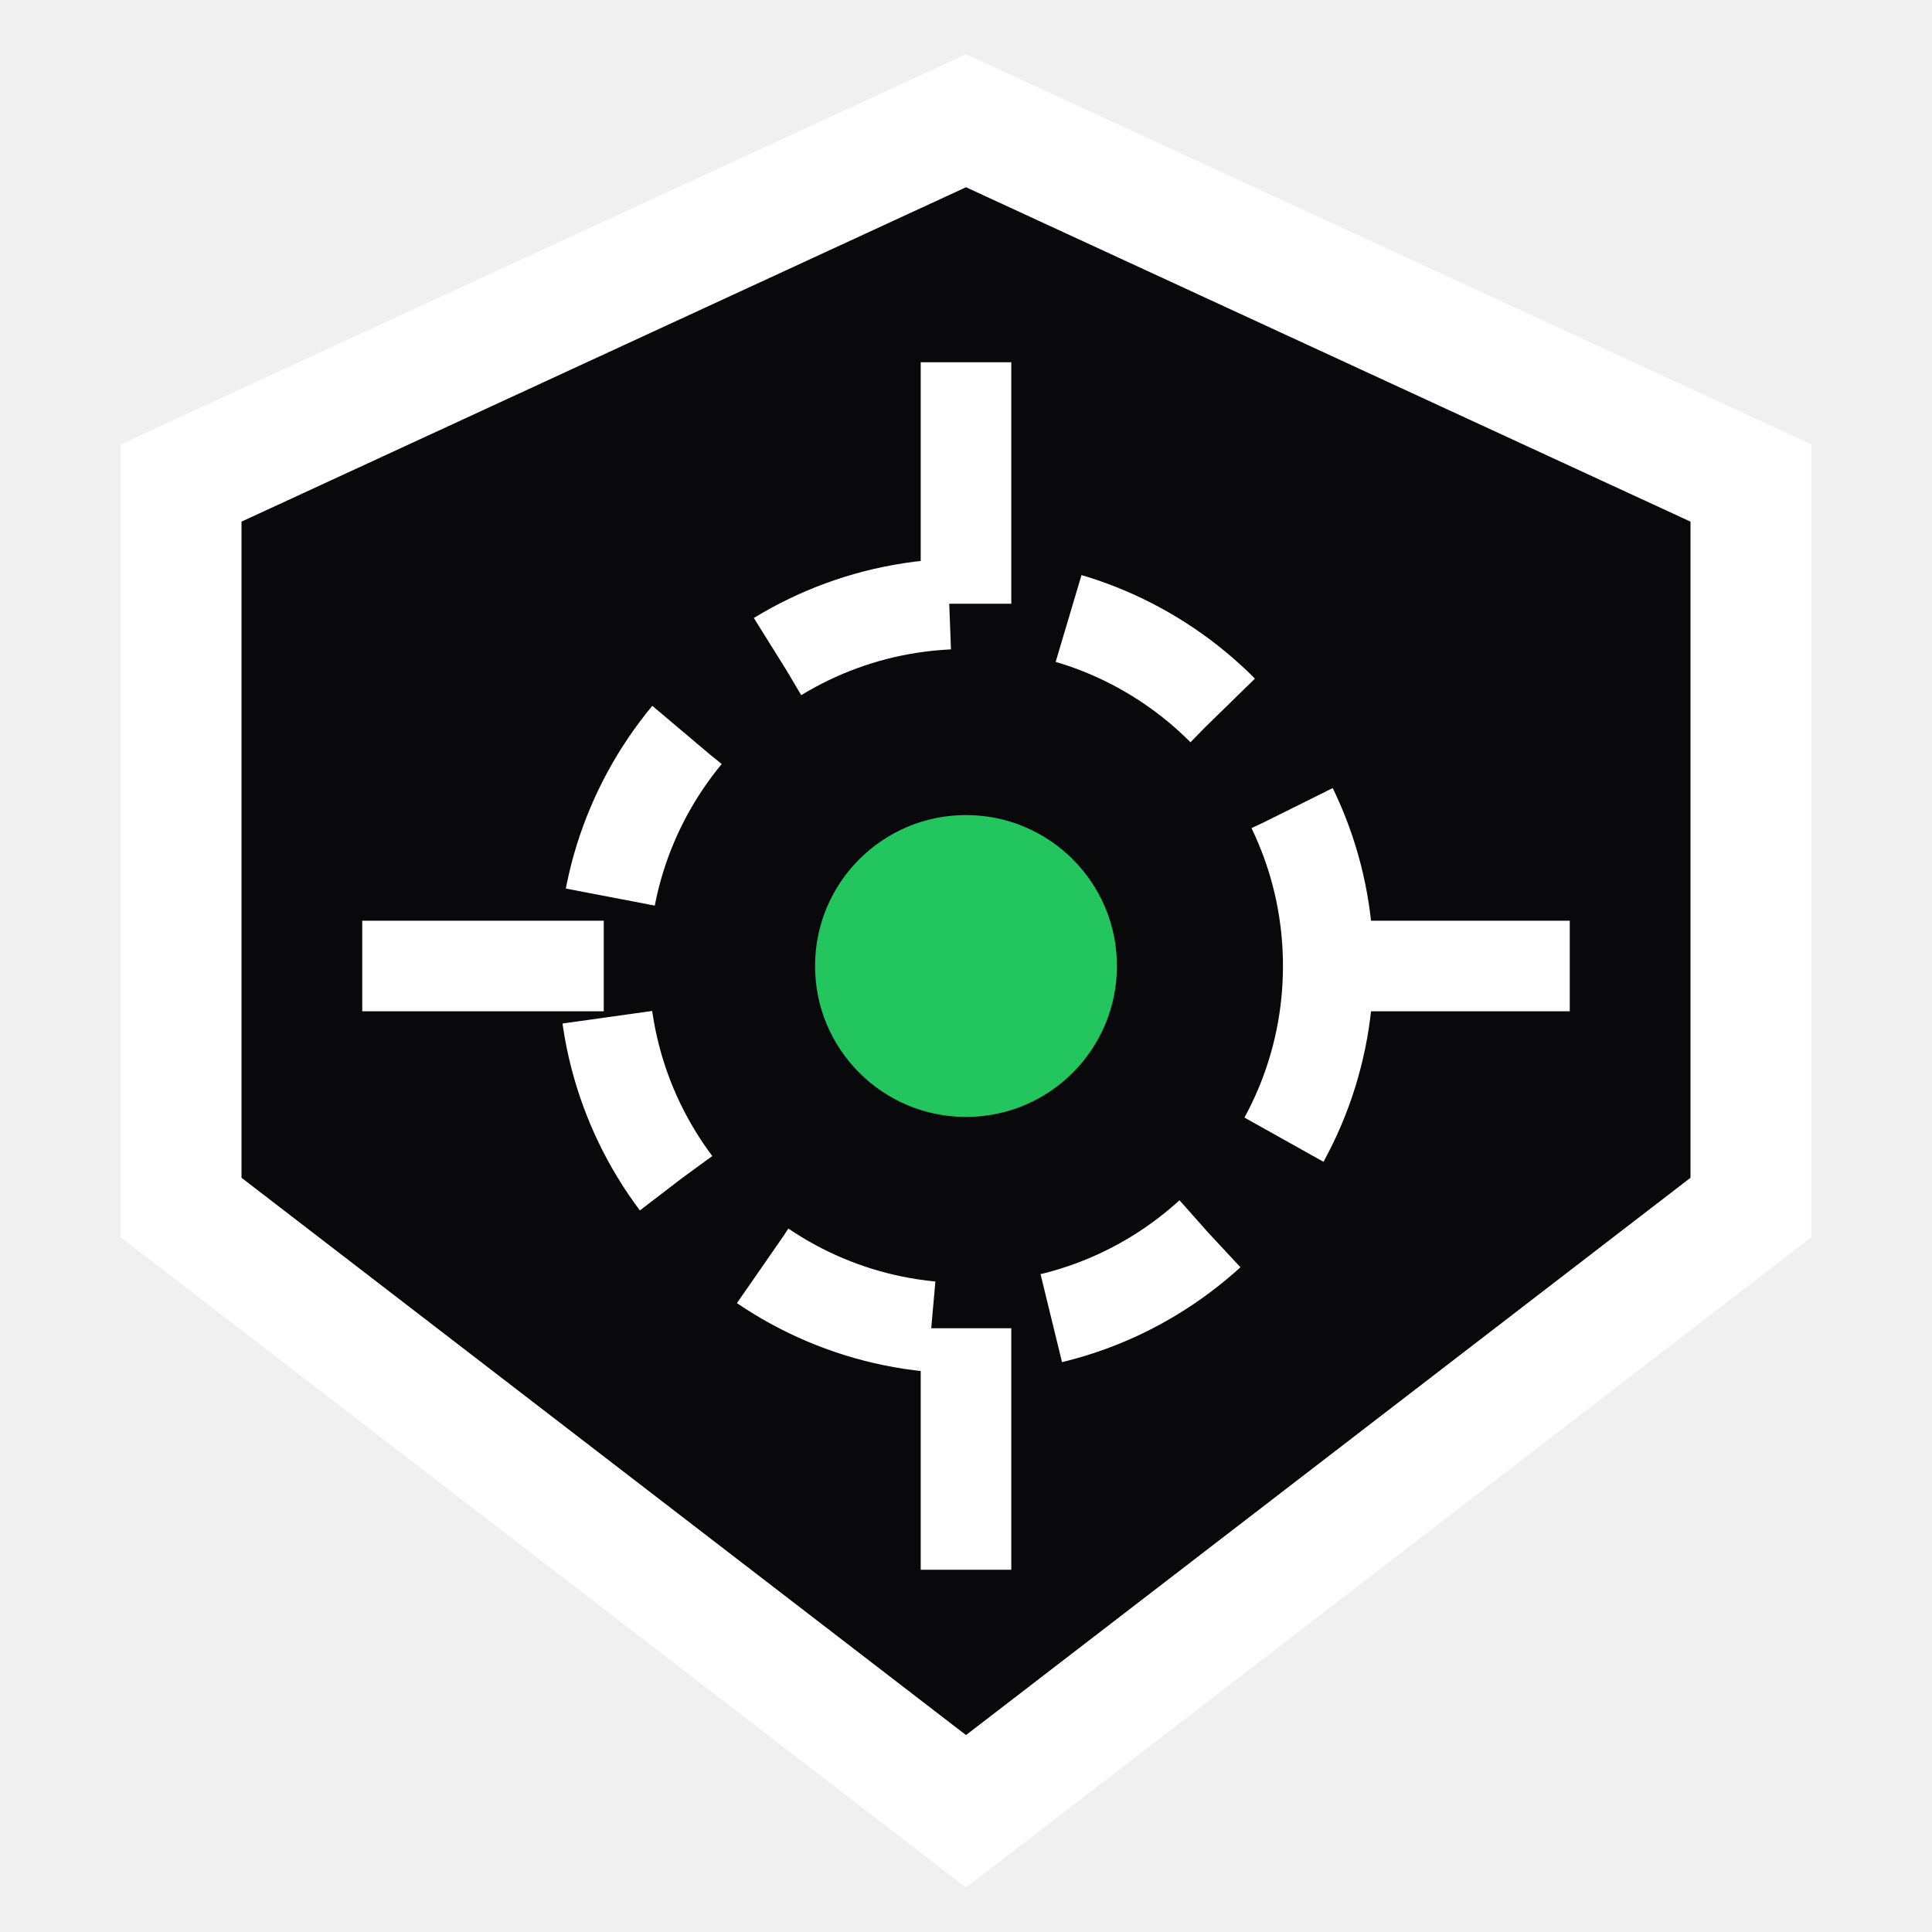
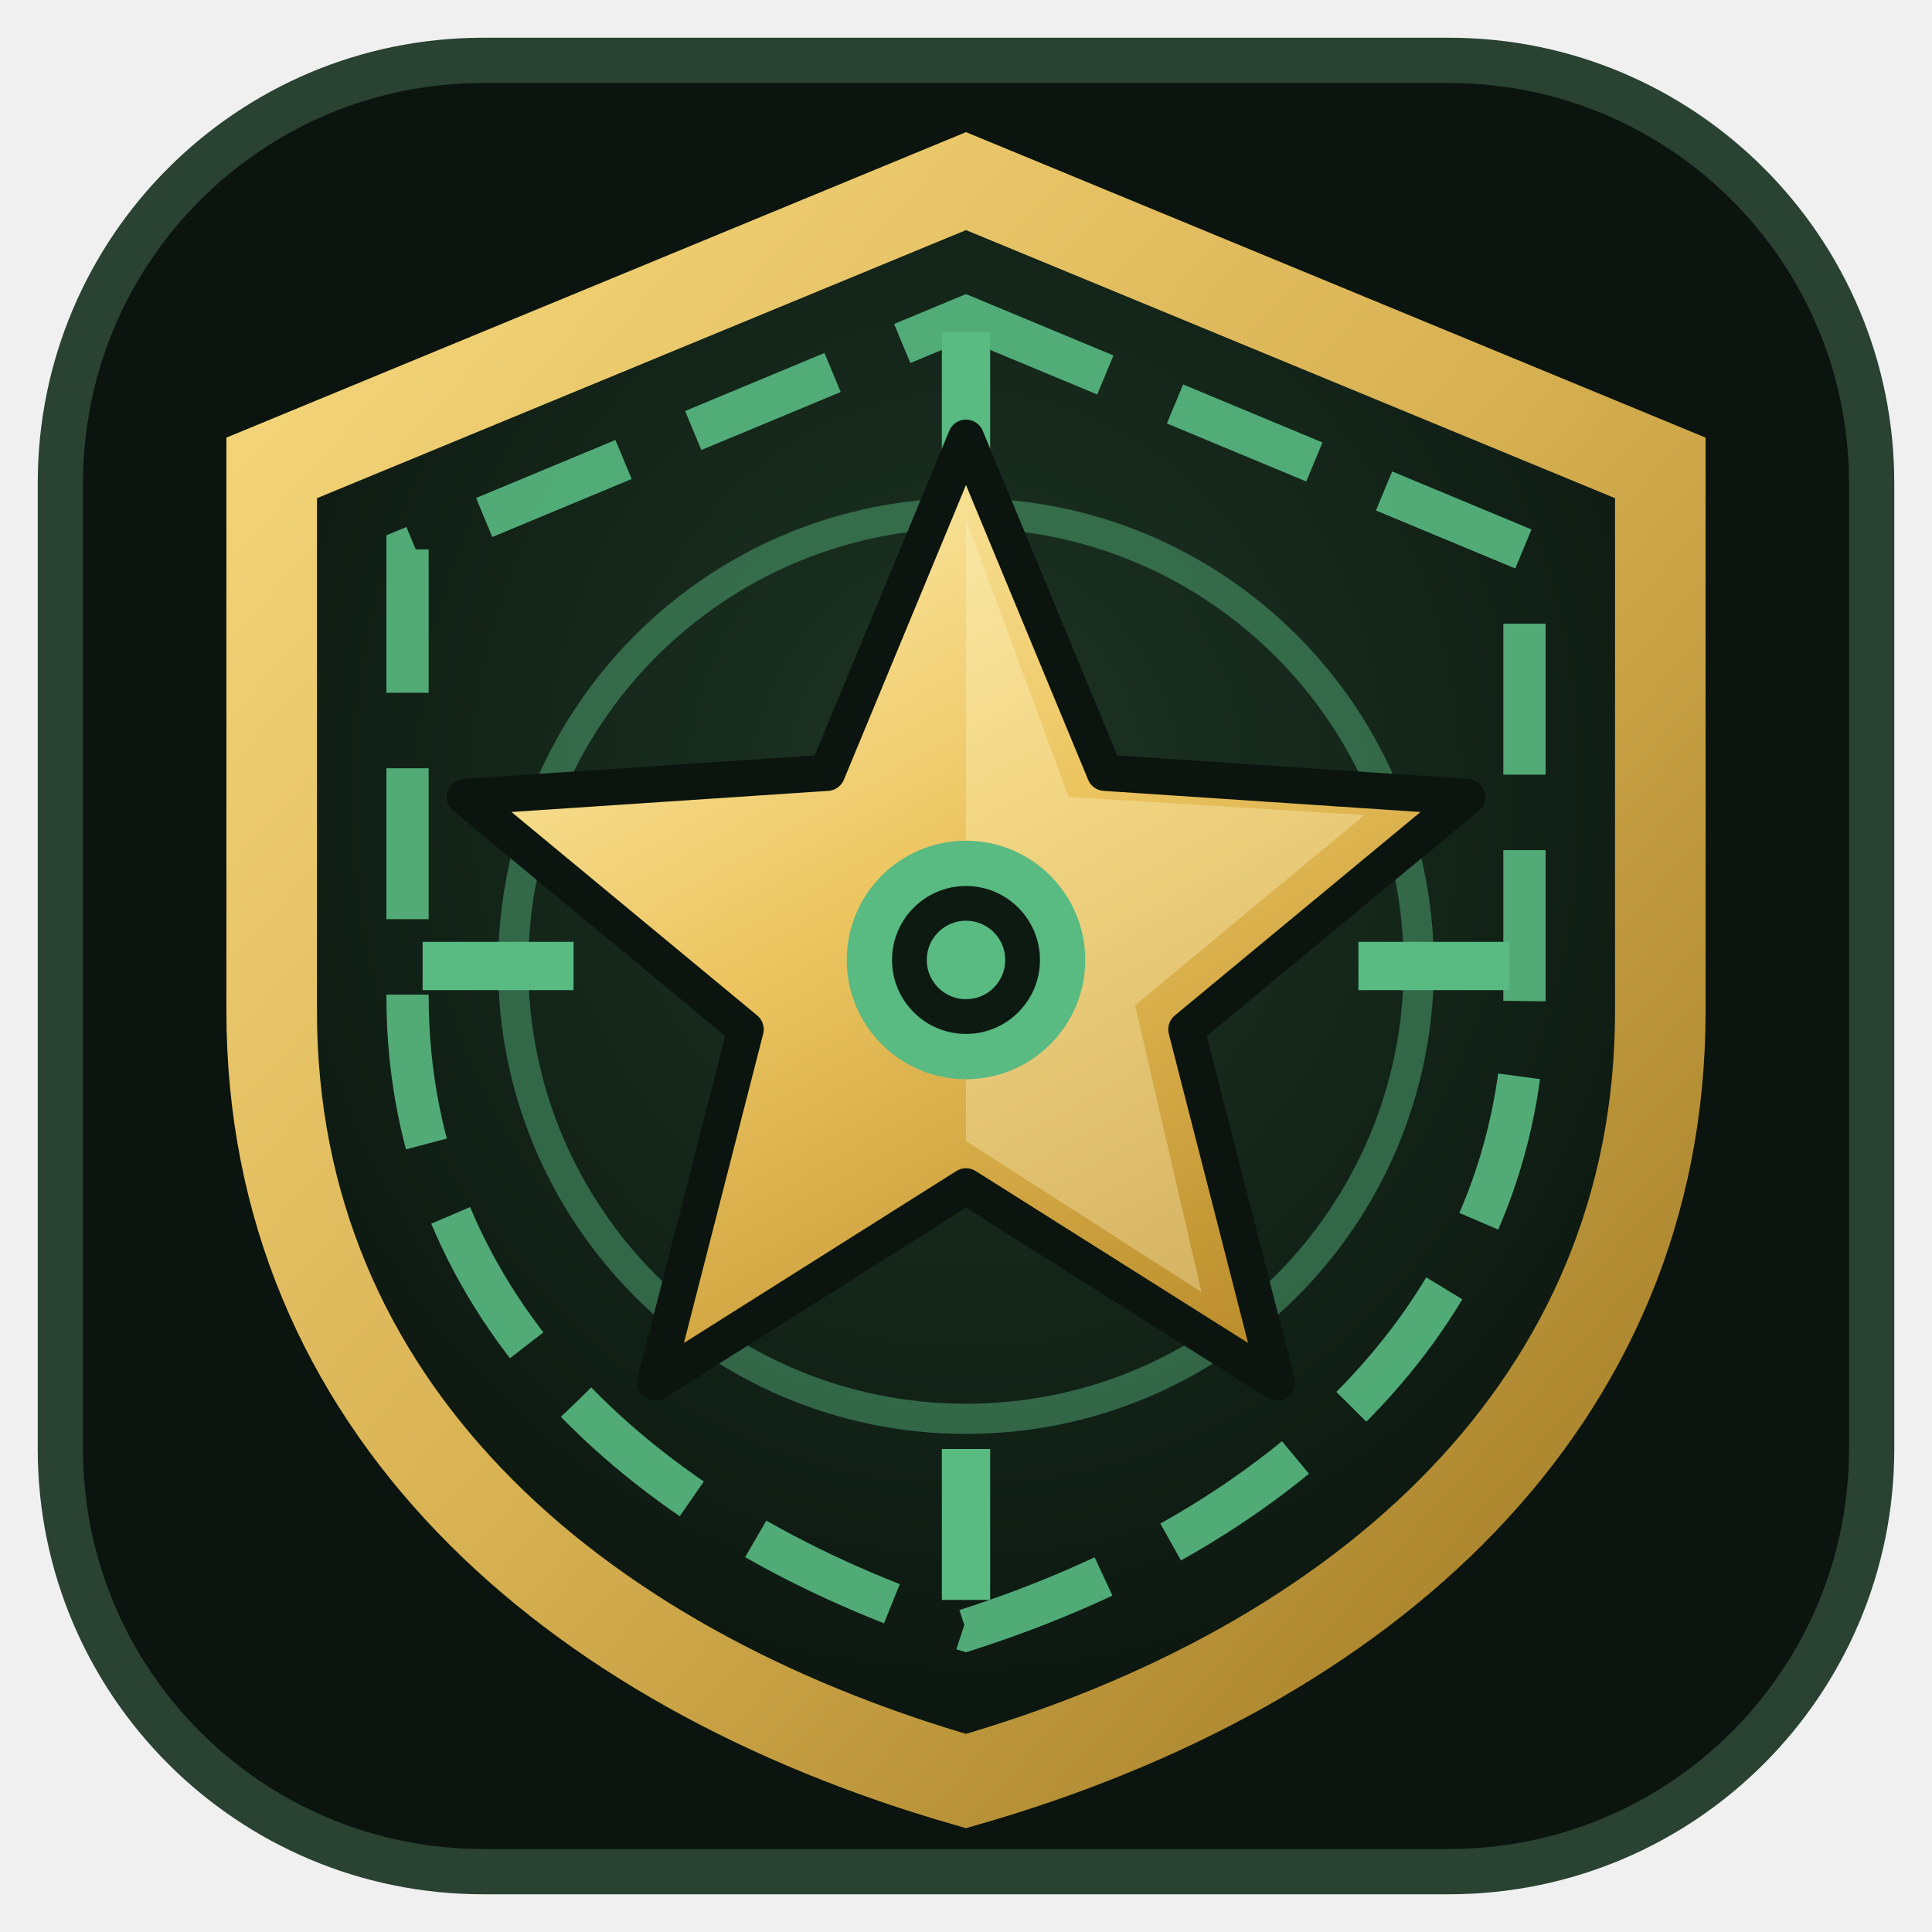
- <svg xmlns="http://www.w3.org/2000/svg" width="32" height="32" viewBox="0 0 32 32" fill="none">
-   <polygon points="16,2 29,8 29,20 16,30 3,20 3,8" stroke="#ffffff" stroke-width="2" fill="#09090b" />
-   <circle cx="16" cy="16" r="6" stroke="#ffffff" stroke-width="1.5" stroke-dasharray="3 2" />
-   <circle cx="16" cy="16" r="2.5" fill="#22c55e" />
-   <line x1="16" y1="6" x2="16" y2="10" stroke="#ffffff" stroke-width="1.5" />
-   <line x1="16" y1="22" x2="16" y2="26" stroke="#ffffff" stroke-width="1.5" />
-   <line x1="6" y1="16" x2="10" y2="16" stroke="#ffffff" stroke-width="1.5" />
-   <line x1="22" y1="16" x2="26" y2="16" stroke="#ffffff" stroke-width="1.5" />
+ <svg xmlns="http://www.w3.org/2000/svg" width="64" height="64" viewBox="0 0 64 64" fill="none">
+   <defs>
+     <radialGradient id="bunkerBg" cx="50%" cy="38%" r="65%">
+       <stop offset="0%" stop-color="#1d3524" />
+       <stop offset="65%" stop-color="#112016" />
+       <stop offset="100%" stop-color="#0a130d" />
+     </radialGradient>
+     <linearGradient id="brassRim" x1="0%" y1="0%" x2="100%" y2="100%">
+       <stop offset="0%" stop-color="#f7d97e" />
+       <stop offset="50%" stop-color="#d8b152" />
+       <stop offset="100%" stop-color="#9e7822" />
+     </linearGradient>
+     <linearGradient id="starGold" x1="20%" y1="0%" x2="80%" y2="100%">
+       <stop offset="0%" stop-color="#fff0b3" />
+       <stop offset="45%" stop-color="#ecc560" />
+       <stop offset="100%" stop-color="#b88928" />
+     </linearGradient>
+   </defs>
+   <rect x="2" y="2" width="60" height="60" rx="14" fill="#0b140e" stroke="#294231" stroke-width="1.5" />
+   <path d="M32 6 L55 15.5 V33.5 C55 46.5 45.2 55.2 32 59 C18.8 55.2 9 46.5 9 33.5 V15.5 L32 6 Z" fill="url(#bunkerBg)" stroke="url(#brassRim)" stroke-width="3" stroke-linejoin="miter" />
+   <path d="M32 10.5 L50.5 18.2 V33 C50.5 43.4 42.6 50.6 32 54 C21.4 50.6 13.5 43.4 13.5 33 V18.2 L32 10.5 Z" fill="none" stroke="#59ba82" stroke-width="1.4" stroke-dasharray="5 2.5" opacity="0.9" />
+   <circle cx="32" cy="32" r="15" stroke="#59ba82" stroke-width="1" stroke-opacity="0.45" />
+   <line x1="32" y1="11" x2="32" y2="16" stroke="#59ba82" stroke-width="1.6" />
+   <line x1="32" y1="48" x2="32" y2="53" stroke="#59ba82" stroke-width="1.6" />
+   <line x1="14" y1="32" x2="19" y2="32" stroke="#59ba82" stroke-width="1.6" />
+   <line x1="45" y1="32" x2="50" y2="32" stroke="#59ba82" stroke-width="1.6" />
+   <polygon points="32,14.5 36.6,25.6 48.6,26.4 39.3,34.1 42.3,45.8 32,39.3 21.7,45.8 24.7,34.1 15.4,26.4 27.4,25.6" fill="url(#starGold)" stroke="#0b140e" stroke-width="1.2" stroke-linejoin="round" />
+   <polygon points="32,17.2 35.4,26.4 45.2,27 37.6,33.3 39.8,42.8 32,37.8" fill="#fff6cc" fill-opacity="0.32" />
+   <circle cx="32" cy="31.8" r="3.2" fill="#0d1a12" stroke="#59ba82" stroke-width="1.5" />
+   <circle cx="32" cy="31.8" r="1.3" fill="#59ba82" />
</svg>
